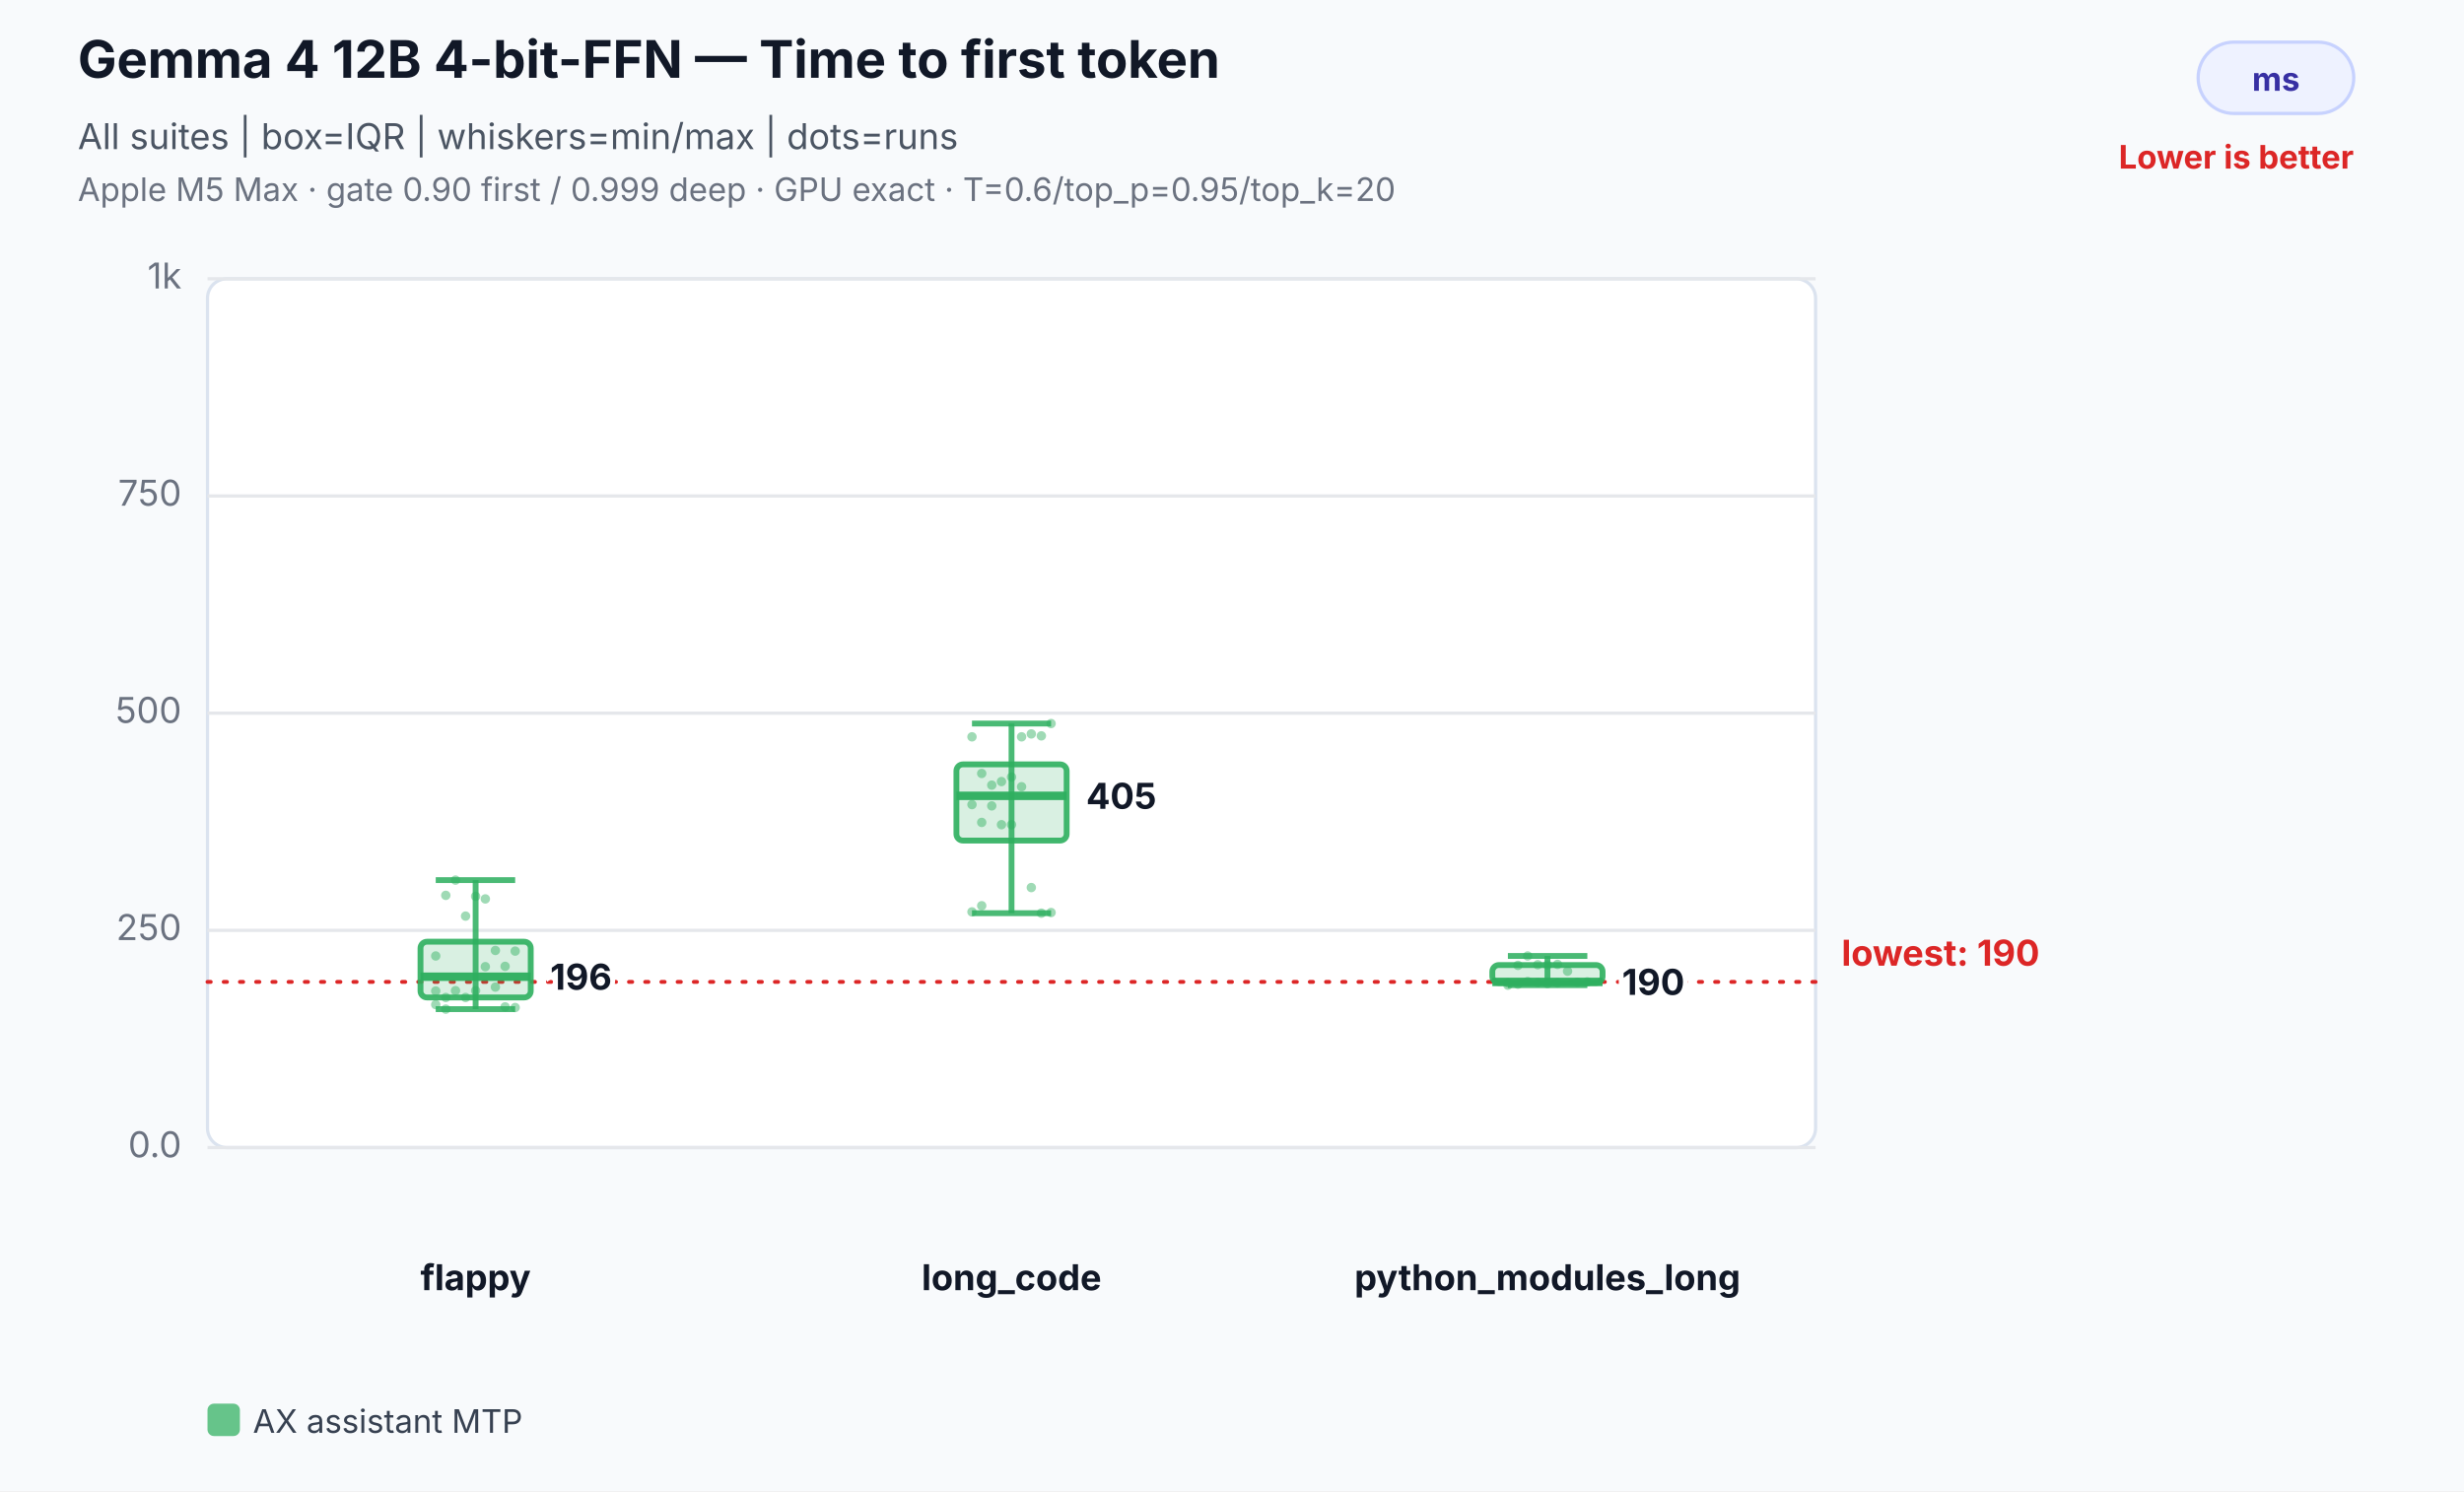
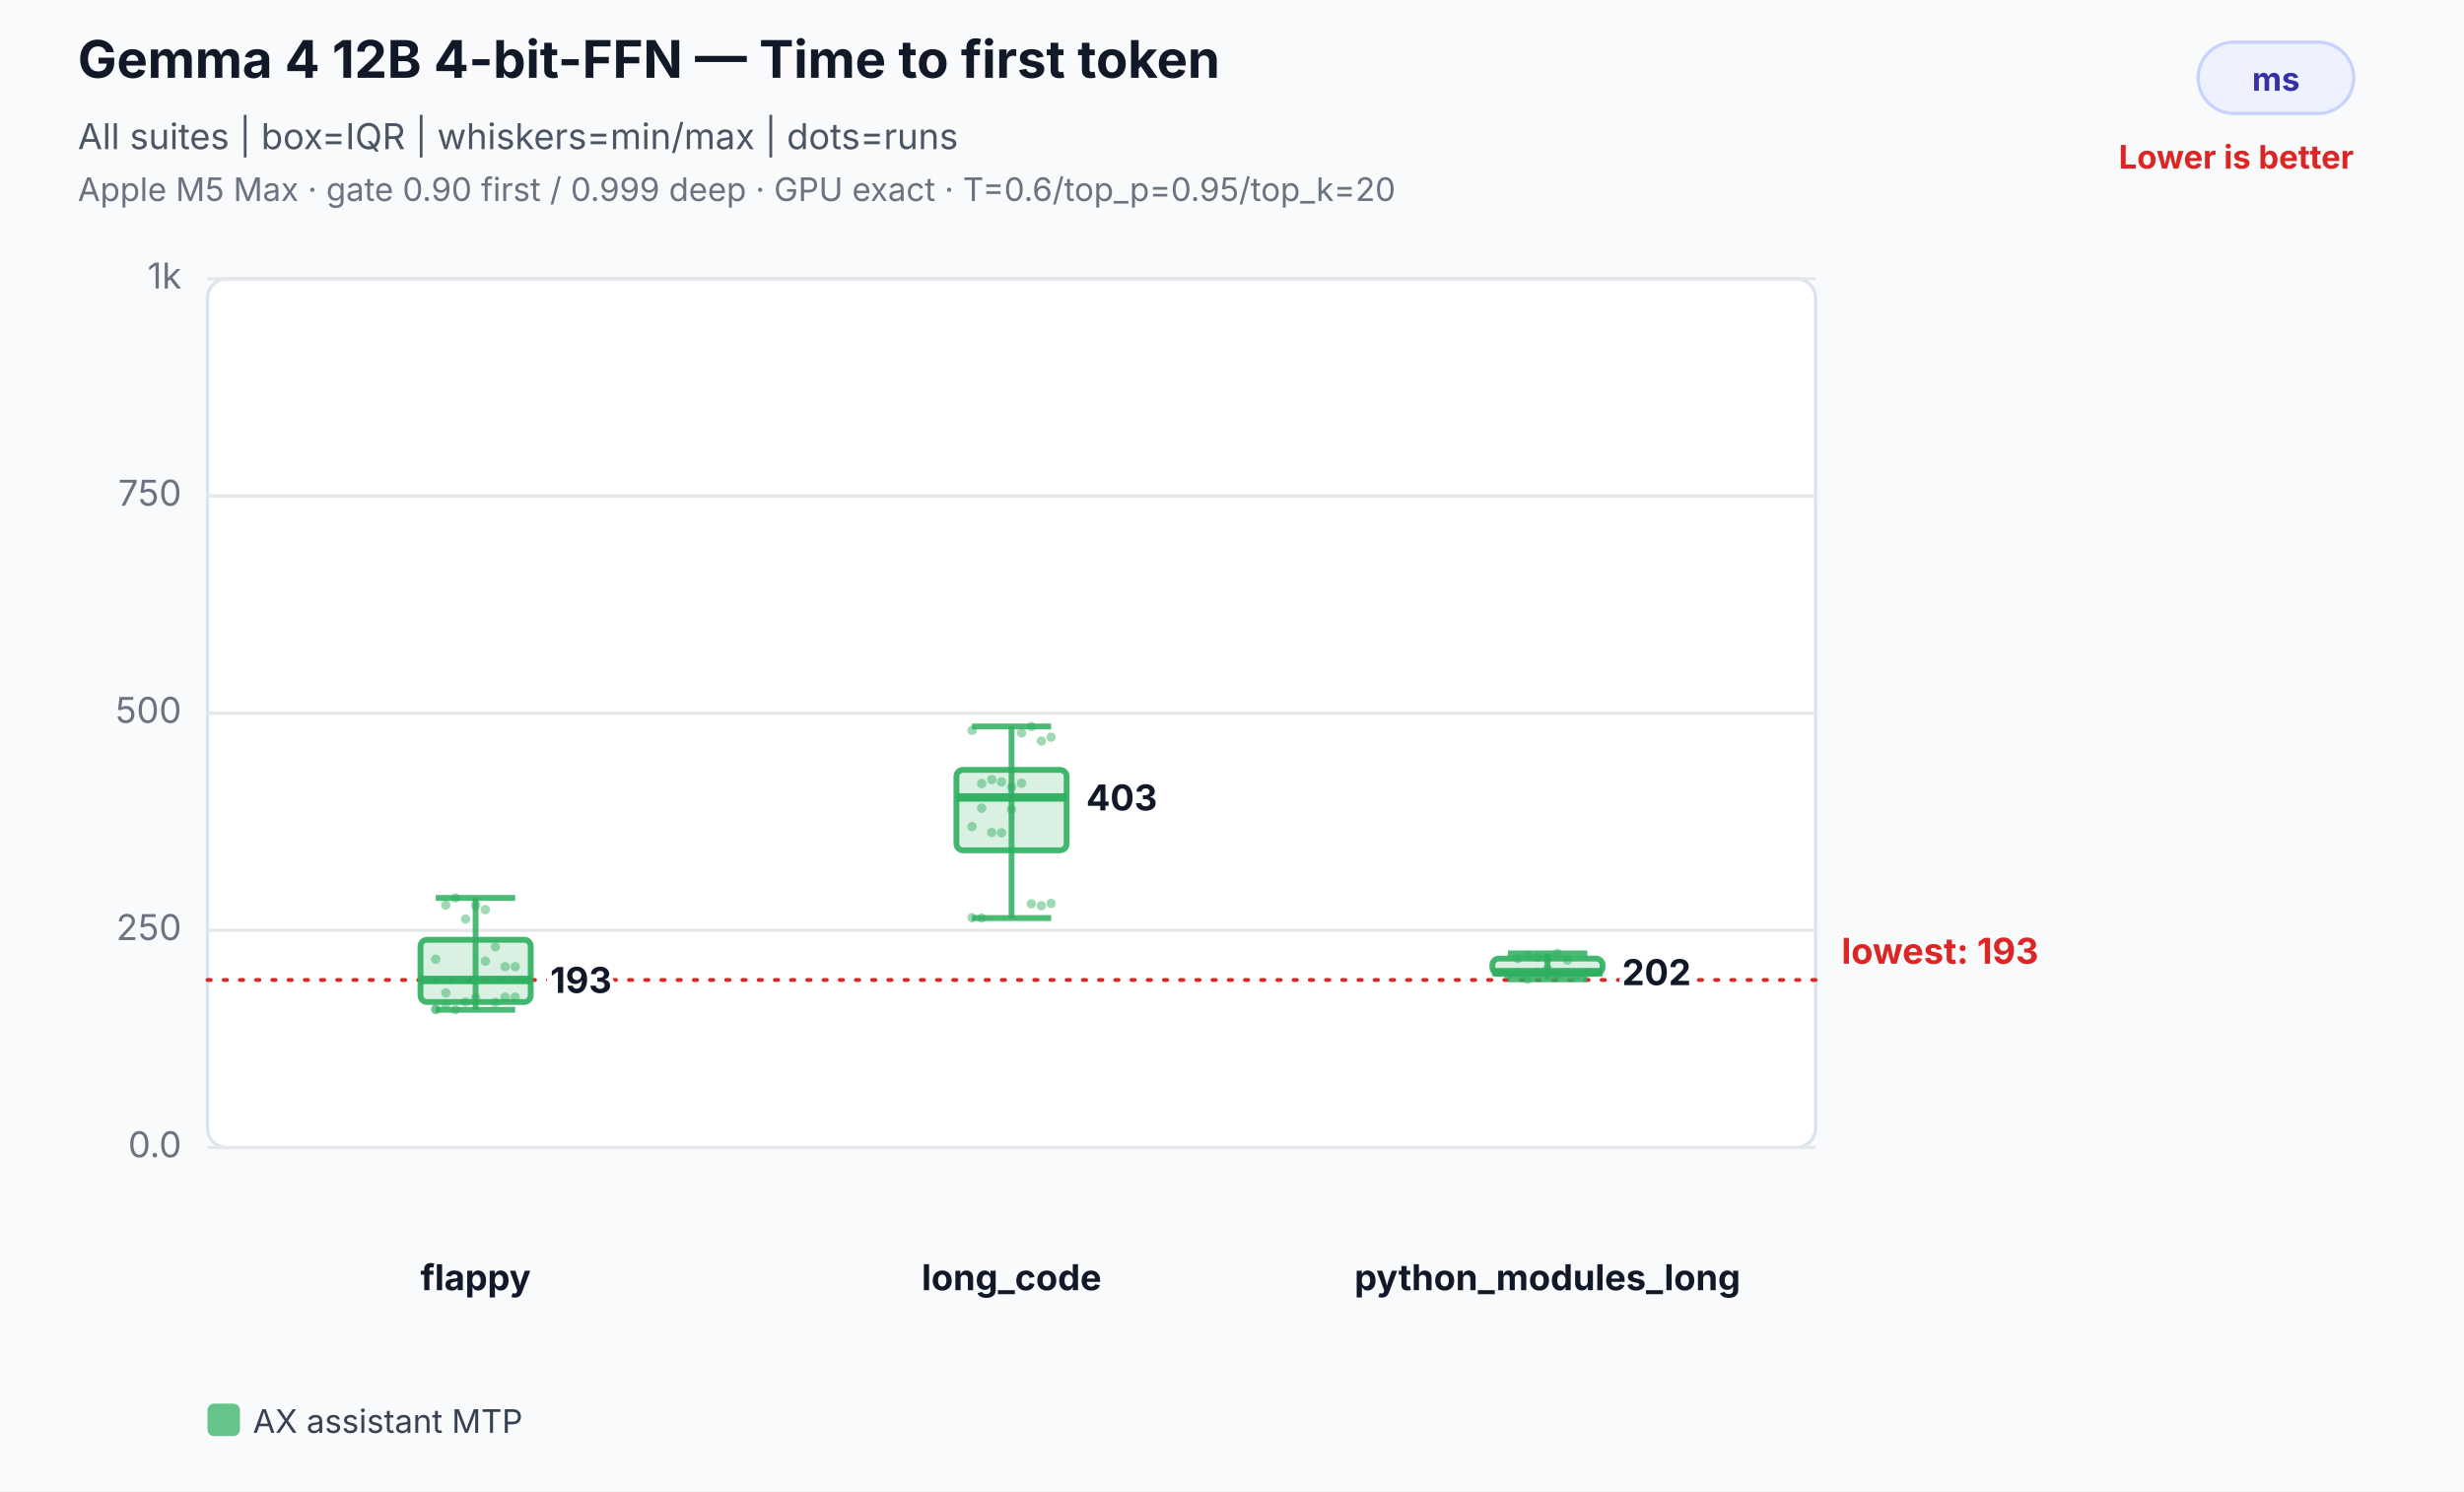
<svg xmlns="http://www.w3.org/2000/svg" width="760" height="460" viewBox="0 0 760 460" role="img" aria-labelledby="title desc">
  <rect width="100%" height="100%" fill="#f8fafc" />
  <text x="24" y="24" font-family="Inter,Segoe UI,Arial,sans-serif" font-size="16" font-weight="700" fill="#111827">Gemma 4 12B 4-bit-FFN — Time to first token</text>
  <text x="24" y="46" font-family="Inter,Segoe UI,Arial,sans-serif" font-size="11" fill="#4b5563">All suites | box=IQR | whiskers=min/max | dots=runs</text>
  <text x="24" y="62" font-family="Inter,Segoe UI,Arial,sans-serif" font-size="10" fill="#6b7280">Apple M5 Max · gate 0.90 first / 0.999 deep · GPU exact · T=0.6/top_p=0.95/top_k=20</text>
  <rect x="678" y="13" width="48" height="22" rx="11" fill="#eef2ff" stroke="#c7d2fe" />
  <text x="702.0" y="28" text-anchor="middle" font-family="Inter,Segoe UI,Arial,sans-serif" font-size="10" font-weight="700" fill="#3730a3">ms</text>
  <text x="726" y="52" text-anchor="end" font-family="Inter,Segoe UI,Arial,sans-serif" font-size="10" font-weight="700" fill="#dc2626">Lower is better</text>
  <rect x="64" y="86" width="496" height="268" rx="6" fill="#ffffff" stroke="#dbe3ef" />
  <line x1="64" y1="354.0" x2="560" y2="354.0" stroke="#e5e7eb" stroke-width="1" />
  <text x="56" y="357.0" text-anchor="end" font-family="Inter,Segoe UI,Arial,sans-serif" font-size="11" fill="#6b7280">0.0</text>
  <line x1="64" y1="287.0" x2="560" y2="287.0" stroke="#e5e7eb" stroke-width="1" />
  <text x="56" y="290.0" text-anchor="end" font-family="Inter,Segoe UI,Arial,sans-serif" font-size="11" fill="#6b7280">250</text>
  <line x1="64" y1="220.0" x2="560" y2="220.0" stroke="#e5e7eb" stroke-width="1" />
  <text x="56" y="223.0" text-anchor="end" font-family="Inter,Segoe UI,Arial,sans-serif" font-size="11" fill="#6b7280">500</text>
  <line x1="64" y1="153.0" x2="560" y2="153.0" stroke="#e5e7eb" stroke-width="1" />
  <text x="56" y="156.0" text-anchor="end" font-family="Inter,Segoe UI,Arial,sans-serif" font-size="11" fill="#6b7280">750</text>
  <line x1="64" y1="86.0" x2="560" y2="86.0" stroke="#e5e7eb" stroke-width="1" />
  <text x="56" y="89.0" text-anchor="end" font-family="Inter,Segoe UI,Arial,sans-serif" font-size="11" fill="#6b7280">1k</text>
-   <line x1="64" y1="302.9" x2="560" y2="302.9" stroke="#dc2626" stroke-width="1.2" stroke-dasharray="1 4" stroke-linecap="round" />
-   <text x="568" y="297.9" text-anchor="start" font-family="Inter,Segoe UI,Arial,sans-serif" font-size="11" font-weight="700" fill="#dc2626" data-label="lowest median">lowest: 190</text>
+   <line x1="64" y1="302.3" x2="560" y2="302.3" stroke="#dc2626" stroke-width="1.2" stroke-dasharray="1 4" stroke-linecap="round" />
+   <text x="568" y="297.3" text-anchor="start" font-family="Inter,Segoe UI,Arial,sans-serif" font-size="11" font-weight="700" fill="#dc2626" data-label="lowest median">lowest: 193</text>
  <text x="146.7" y="398" text-anchor="middle" font-family="Inter,Segoe UI,Arial,sans-serif" font-size="11" font-weight="700" fill="#111827">flappy</text>
-   <circle cx="134.4" cy="305.7" r="1.45" fill="#2eaf5f" fill-opacity="0.46" />
-   <circle cx="137.5" cy="311.3" r="1.45" fill="#2eaf5f" fill-opacity="0.46" />
-   <circle cx="140.5" cy="305.6" r="1.45" fill="#2eaf5f" fill-opacity="0.46" />
-   <circle cx="143.6" cy="307.7" r="1.45" fill="#2eaf5f" fill-opacity="0.46" />
-   <circle cx="146.7" cy="305.6" r="1.45" fill="#2eaf5f" fill-opacity="0.46" />
-   <circle cx="149.7" cy="298.2" r="1.45" fill="#2eaf5f" fill-opacity="0.46" />
-   <circle cx="152.8" cy="293.2" r="1.45" fill="#2eaf5f" fill-opacity="0.46" />
-   <circle cx="155.8" cy="298.1" r="1.45" fill="#2eaf5f" fill-opacity="0.46" />
-   <circle cx="158.9" cy="293.4" r="1.45" fill="#2eaf5f" fill-opacity="0.46" />
-   <circle cx="134.4" cy="294.9" r="1.45" fill="#2eaf5f" fill-opacity="0.46" />
-   <circle cx="137.5" cy="276.2" r="1.45" fill="#2eaf5f" fill-opacity="0.46" />
-   <circle cx="140.5" cy="271.5" r="1.45" fill="#2eaf5f" fill-opacity="0.46" />
-   <circle cx="143.6" cy="282.6" r="1.45" fill="#2eaf5f" fill-opacity="0.46" />
-   <circle cx="146.7" cy="276.5" r="1.45" fill="#2eaf5f" fill-opacity="0.46" />
-   <circle cx="149.7" cy="277.3" r="1.45" fill="#2eaf5f" fill-opacity="0.46" />
-   <circle cx="152.8" cy="304.5" r="1.45" fill="#2eaf5f" fill-opacity="0.46" />
-   <circle cx="155.8" cy="310.6" r="1.45" fill="#2eaf5f" fill-opacity="0.46" />
-   <circle cx="158.9" cy="310.8" r="1.45" fill="#2eaf5f" fill-opacity="0.46" />
-   <circle cx="134.4" cy="309.9" r="1.45" fill="#2eaf5f" fill-opacity="0.46" />
-   <circle cx="137.5" cy="307.7" r="1.45" fill="#2eaf5f" fill-opacity="0.46" />
-   <line x1="146.7" y1="271.5" x2="146.7" y2="311.3" stroke="#2eaf5f" stroke-opacity="0.86" stroke-width="1.8" />
-   <line x1="134.4" y1="271.5" x2="158.9" y2="271.5" stroke="#2eaf5f" stroke-opacity="0.86" stroke-width="1.8" />
-   <line x1="134.4" y1="311.3" x2="158.9" y2="311.3" stroke="#2eaf5f" stroke-opacity="0.86" stroke-width="1.8" />
-   <rect x="129.7" y="290.5" width="34.0" height="17.2" rx="2" fill="#2eaf5f" fill-opacity="0.18" stroke="#2eaf5f" stroke-opacity="0.9" stroke-width="1.8" />
-   <line x1="129.7" y1="301.3" x2="163.7" y2="301.3" stroke="#2eaf5f" stroke-opacity="0.96" stroke-width="2.6" />
-   <text x="169.7" y="305.3" text-anchor="start" font-family="Inter,Segoe UI,Arial,sans-serif" font-size="11" font-weight="700" fill="#111827" stroke="#ffffff" stroke-width="3" paint-order="stroke">196</text>
+   <circle cx="134.4" cy="311.5" r="1.45" fill="#2eaf5f" fill-opacity="0.46" />
+   <circle cx="137.5" cy="309.8" r="1.45" fill="#2eaf5f" fill-opacity="0.46" />
+   <circle cx="140.5" cy="311.5" r="1.45" fill="#2eaf5f" fill-opacity="0.46" />
+   <circle cx="143.6" cy="309.1" r="1.45" fill="#2eaf5f" fill-opacity="0.46" />
+   <circle cx="146.7" cy="307.8" r="1.45" fill="#2eaf5f" fill-opacity="0.46" />
+   <circle cx="149.7" cy="296.5" r="1.45" fill="#2eaf5f" fill-opacity="0.46" />
+   <circle cx="152.8" cy="292.1" r="1.45" fill="#2eaf5f" fill-opacity="0.46" />
+   <circle cx="155.8" cy="298.2" r="1.45" fill="#2eaf5f" fill-opacity="0.46" />
+   <circle cx="158.9" cy="298.2" r="1.45" fill="#2eaf5f" fill-opacity="0.46" />
+   <circle cx="134.4" cy="295.9" r="1.45" fill="#2eaf5f" fill-opacity="0.46" />
+   <circle cx="137.5" cy="279.2" r="1.45" fill="#2eaf5f" fill-opacity="0.46" />
+   <circle cx="140.5" cy="277.0" r="1.45" fill="#2eaf5f" fill-opacity="0.46" />
+   <circle cx="143.6" cy="283.5" r="1.45" fill="#2eaf5f" fill-opacity="0.46" />
+   <circle cx="146.7" cy="279.3" r="1.45" fill="#2eaf5f" fill-opacity="0.46" />
+   <circle cx="149.7" cy="280.6" r="1.45" fill="#2eaf5f" fill-opacity="0.46" />
+   <circle cx="152.8" cy="309.2" r="1.45" fill="#2eaf5f" fill-opacity="0.46" />
+   <circle cx="155.8" cy="307.6" r="1.45" fill="#2eaf5f" fill-opacity="0.46" />
+   <circle cx="158.9" cy="307.6" r="1.45" fill="#2eaf5f" fill-opacity="0.46" />
+   <circle cx="134.4" cy="311.2" r="1.45" fill="#2eaf5f" fill-opacity="0.46" />
+   <circle cx="137.5" cy="306.3" r="1.45" fill="#2eaf5f" fill-opacity="0.46" />
+   <line x1="146.7" y1="277.0" x2="146.7" y2="311.5" stroke="#2eaf5f" stroke-opacity="0.86" stroke-width="1.8" />
+   <line x1="134.4" y1="277.0" x2="158.9" y2="277.0" stroke="#2eaf5f" stroke-opacity="0.86" stroke-width="1.8" />
+   <line x1="134.4" y1="311.5" x2="158.9" y2="311.5" stroke="#2eaf5f" stroke-opacity="0.86" stroke-width="1.8" />
+   <rect x="129.7" y="289.9" width="34.0" height="19.2" rx="2" fill="#2eaf5f" fill-opacity="0.18" stroke="#2eaf5f" stroke-opacity="0.9" stroke-width="1.8" />
+   <line x1="129.7" y1="302.3" x2="163.7" y2="302.3" stroke="#2eaf5f" stroke-opacity="0.96" stroke-width="2.6" />
+   <text x="169.7" y="306.3" text-anchor="start" font-family="Inter,Segoe UI,Arial,sans-serif" font-size="11" font-weight="700" fill="#111827" stroke="#ffffff" stroke-width="3" paint-order="stroke">193</text>
  <text x="312.0" y="398" text-anchor="middle" font-family="Inter,Segoe UI,Arial,sans-serif" font-size="11" font-weight="700" fill="#111827">long_code</text>
-   <circle cx="299.8" cy="248.2" r="1.45" fill="#2eaf5f" fill-opacity="0.46" />
-   <circle cx="302.8" cy="253.7" r="1.45" fill="#2eaf5f" fill-opacity="0.46" />
-   <circle cx="305.9" cy="248.6" r="1.45" fill="#2eaf5f" fill-opacity="0.46" />
-   <circle cx="308.9" cy="254.4" r="1.45" fill="#2eaf5f" fill-opacity="0.46" />
-   <circle cx="312.0" cy="254.4" r="1.45" fill="#2eaf5f" fill-opacity="0.46" />
-   <circle cx="315.1" cy="227.3" r="1.45" fill="#2eaf5f" fill-opacity="0.46" />
-   <circle cx="318.1" cy="226.4" r="1.45" fill="#2eaf5f" fill-opacity="0.46" />
-   <circle cx="321.2" cy="227.0" r="1.45" fill="#2eaf5f" fill-opacity="0.46" />
-   <circle cx="324.2" cy="223.2" r="1.45" fill="#2eaf5f" fill-opacity="0.46" />
-   <circle cx="299.8" cy="227.3" r="1.45" fill="#2eaf5f" fill-opacity="0.46" />
-   <circle cx="302.8" cy="238.6" r="1.45" fill="#2eaf5f" fill-opacity="0.46" />
-   <circle cx="305.9" cy="242.2" r="1.45" fill="#2eaf5f" fill-opacity="0.46" />
-   <circle cx="308.9" cy="241.1" r="1.45" fill="#2eaf5f" fill-opacity="0.46" />
-   <circle cx="312.0" cy="239.7" r="1.45" fill="#2eaf5f" fill-opacity="0.46" />
-   <circle cx="315.1" cy="242.7" r="1.45" fill="#2eaf5f" fill-opacity="0.46" />
-   <circle cx="318.1" cy="273.8" r="1.45" fill="#2eaf5f" fill-opacity="0.46" />
-   <circle cx="321.2" cy="281.7" r="1.45" fill="#2eaf5f" fill-opacity="0.46" />
-   <circle cx="324.2" cy="281.5" r="1.45" fill="#2eaf5f" fill-opacity="0.46" />
-   <circle cx="299.8" cy="281.3" r="1.45" fill="#2eaf5f" fill-opacity="0.46" />
-   <circle cx="302.8" cy="279.4" r="1.45" fill="#2eaf5f" fill-opacity="0.46" />
-   <line x1="312.0" y1="223.2" x2="312.0" y2="281.7" stroke="#2eaf5f" stroke-opacity="0.86" stroke-width="1.8" />
-   <line x1="299.8" y1="223.2" x2="324.2" y2="223.2" stroke="#2eaf5f" stroke-opacity="0.86" stroke-width="1.8" />
-   <line x1="299.8" y1="281.7" x2="324.2" y2="281.7" stroke="#2eaf5f" stroke-opacity="0.86" stroke-width="1.8" />
-   <rect x="295.0" y="235.8" width="34.0" height="23.5" rx="2" fill="#2eaf5f" fill-opacity="0.18" stroke="#2eaf5f" stroke-opacity="0.9" stroke-width="1.8" />
-   <line x1="295.0" y1="245.5" x2="329.0" y2="245.5" stroke="#2eaf5f" stroke-opacity="0.96" stroke-width="2.6" />
-   <text x="335.0" y="249.5" text-anchor="start" font-family="Inter,Segoe UI,Arial,sans-serif" font-size="11" font-weight="700" fill="#111827" stroke="#ffffff" stroke-width="3" paint-order="stroke">405</text>
+   <circle cx="299.8" cy="255.0" r="1.45" fill="#2eaf5f" fill-opacity="0.46" />
+   <circle cx="302.8" cy="249.3" r="1.45" fill="#2eaf5f" fill-opacity="0.46" />
+   <circle cx="305.9" cy="256.8" r="1.45" fill="#2eaf5f" fill-opacity="0.46" />
+   <circle cx="308.9" cy="256.9" r="1.45" fill="#2eaf5f" fill-opacity="0.46" />
+   <circle cx="312.0" cy="249.7" r="1.45" fill="#2eaf5f" fill-opacity="0.46" />
+   <circle cx="315.1" cy="226.1" r="1.45" fill="#2eaf5f" fill-opacity="0.46" />
+   <circle cx="318.1" cy="224.1" r="1.45" fill="#2eaf5f" fill-opacity="0.46" />
+   <circle cx="321.2" cy="228.6" r="1.45" fill="#2eaf5f" fill-opacity="0.46" />
+   <circle cx="324.2" cy="227.4" r="1.45" fill="#2eaf5f" fill-opacity="0.46" />
+   <circle cx="299.8" cy="225.3" r="1.45" fill="#2eaf5f" fill-opacity="0.46" />
+   <circle cx="302.8" cy="241.7" r="1.45" fill="#2eaf5f" fill-opacity="0.46" />
+   <circle cx="305.9" cy="240.5" r="1.45" fill="#2eaf5f" fill-opacity="0.46" />
+   <circle cx="308.9" cy="241.2" r="1.45" fill="#2eaf5f" fill-opacity="0.46" />
+   <circle cx="312.0" cy="242.8" r="1.45" fill="#2eaf5f" fill-opacity="0.46" />
+   <circle cx="315.1" cy="241.6" r="1.45" fill="#2eaf5f" fill-opacity="0.46" />
+   <circle cx="318.1" cy="278.8" r="1.45" fill="#2eaf5f" fill-opacity="0.46" />
+   <circle cx="321.2" cy="279.4" r="1.45" fill="#2eaf5f" fill-opacity="0.46" />
+   <circle cx="324.2" cy="278.7" r="1.45" fill="#2eaf5f" fill-opacity="0.46" />
+   <circle cx="299.8" cy="283.1" r="1.45" fill="#2eaf5f" fill-opacity="0.46" />
+   <circle cx="302.8" cy="283.2" r="1.45" fill="#2eaf5f" fill-opacity="0.46" />
+   <line x1="312.0" y1="224.1" x2="312.0" y2="283.2" stroke="#2eaf5f" stroke-opacity="0.86" stroke-width="1.8" />
+   <line x1="299.8" y1="224.1" x2="324.2" y2="224.1" stroke="#2eaf5f" stroke-opacity="0.86" stroke-width="1.8" />
+   <line x1="299.8" y1="283.2" x2="324.2" y2="283.2" stroke="#2eaf5f" stroke-opacity="0.86" stroke-width="1.8" />
+   <rect x="295.0" y="237.5" width="34.0" height="24.8" rx="2" fill="#2eaf5f" fill-opacity="0.18" stroke="#2eaf5f" stroke-opacity="0.9" stroke-width="1.8" />
+   <line x1="295.0" y1="246.0" x2="329.0" y2="246.0" stroke="#2eaf5f" stroke-opacity="0.96" stroke-width="2.6" />
+   <text x="335.0" y="250.0" text-anchor="start" font-family="Inter,Segoe UI,Arial,sans-serif" font-size="11" font-weight="700" fill="#111827" stroke="#ffffff" stroke-width="3" paint-order="stroke">403</text>
  <text x="477.3" y="398" text-anchor="middle" font-family="Inter,Segoe UI,Arial,sans-serif" font-size="11" font-weight="700" fill="#111827">python_modules_long</text>
-   <circle cx="465.1" cy="303.9" r="1.45" fill="#2eaf5f" fill-opacity="0.46" />
-   <circle cx="468.2" cy="303.6" r="1.45" fill="#2eaf5f" fill-opacity="0.46" />
-   <circle cx="471.2" cy="302.8" r="1.45" fill="#2eaf5f" fill-opacity="0.46" />
-   <circle cx="474.3" cy="303.1" r="1.45" fill="#2eaf5f" fill-opacity="0.46" />
-   <circle cx="477.3" cy="303.4" r="1.45" fill="#2eaf5f" fill-opacity="0.46" />
-   <circle cx="480.4" cy="303.2" r="1.45" fill="#2eaf5f" fill-opacity="0.46" />
-   <circle cx="483.5" cy="299.6" r="1.45" fill="#2eaf5f" fill-opacity="0.46" />
-   <circle cx="486.5" cy="303.0" r="1.45" fill="#2eaf5f" fill-opacity="0.46" />
-   <circle cx="489.6" cy="302.9" r="1.45" fill="#2eaf5f" fill-opacity="0.46" />
-   <circle cx="465.1" cy="303.2" r="1.45" fill="#2eaf5f" fill-opacity="0.46" />
-   <circle cx="468.2" cy="297.8" r="1.45" fill="#2eaf5f" fill-opacity="0.46" />
-   <circle cx="471.2" cy="294.9" r="1.45" fill="#2eaf5f" fill-opacity="0.46" />
-   <circle cx="474.3" cy="297.6" r="1.45" fill="#2eaf5f" fill-opacity="0.46" />
-   <circle cx="477.3" cy="297.7" r="1.45" fill="#2eaf5f" fill-opacity="0.46" />
-   <circle cx="480.4" cy="297.5" r="1.45" fill="#2eaf5f" fill-opacity="0.46" />
-   <line x1="477.3" y1="294.9" x2="477.3" y2="303.9" stroke="#2eaf5f" stroke-opacity="0.86" stroke-width="1.8" />
-   <line x1="465.1" y1="294.9" x2="489.6" y2="294.9" stroke="#2eaf5f" stroke-opacity="0.86" stroke-width="1.8" />
-   <line x1="465.1" y1="303.9" x2="489.6" y2="303.9" stroke="#2eaf5f" stroke-opacity="0.86" stroke-width="1.8" />
-   <rect x="460.3" y="297.7" width="34.0" height="5.5" rx="2" fill="#2eaf5f" fill-opacity="0.18" stroke="#2eaf5f" stroke-opacity="0.9" stroke-width="1.8" />
-   <line x1="460.3" y1="302.9" x2="494.3" y2="302.9" stroke="#2eaf5f" stroke-opacity="0.96" stroke-width="2.6" />
-   <text x="500.3" y="306.9" text-anchor="start" font-family="Inter,Segoe UI,Arial,sans-serif" font-size="11" font-weight="700" fill="#111827" stroke="#ffffff" stroke-width="3" paint-order="stroke">190</text>
+   <circle cx="465.1" cy="300.5" r="1.45" fill="#2eaf5f" fill-opacity="0.46" />
+   <circle cx="468.2" cy="300.0" r="1.45" fill="#2eaf5f" fill-opacity="0.46" />
+   <circle cx="471.2" cy="302.1" r="1.45" fill="#2eaf5f" fill-opacity="0.46" />
+   <circle cx="474.3" cy="299.9" r="1.45" fill="#2eaf5f" fill-opacity="0.46" />
+   <circle cx="477.3" cy="298.8" r="1.45" fill="#2eaf5f" fill-opacity="0.46" />
+   <circle cx="480.4" cy="300.5" r="1.45" fill="#2eaf5f" fill-opacity="0.46" />
+   <circle cx="483.5" cy="296.2" r="1.45" fill="#2eaf5f" fill-opacity="0.46" />
+   <circle cx="486.5" cy="300.7" r="1.45" fill="#2eaf5f" fill-opacity="0.46" />
+   <circle cx="489.6" cy="300.0" r="1.45" fill="#2eaf5f" fill-opacity="0.46" />
+   <circle cx="465.1" cy="300.6" r="1.45" fill="#2eaf5f" fill-opacity="0.46" />
+   <circle cx="468.2" cy="295.7" r="1.45" fill="#2eaf5f" fill-opacity="0.46" />
+   <circle cx="471.2" cy="294.7" r="1.45" fill="#2eaf5f" fill-opacity="0.46" />
+   <circle cx="474.3" cy="295.3" r="1.45" fill="#2eaf5f" fill-opacity="0.46" />
+   <circle cx="477.3" cy="295.8" r="1.45" fill="#2eaf5f" fill-opacity="0.46" />
+   <circle cx="480.4" cy="294.1" r="1.45" fill="#2eaf5f" fill-opacity="0.46" />
+   <line x1="477.3" y1="294.1" x2="477.3" y2="302.1" stroke="#2eaf5f" stroke-opacity="0.86" stroke-width="1.8" />
+   <line x1="465.1" y1="294.1" x2="489.6" y2="294.1" stroke="#2eaf5f" stroke-opacity="0.86" stroke-width="1.8" />
+   <line x1="465.1" y1="302.1" x2="489.6" y2="302.1" stroke="#2eaf5f" stroke-opacity="0.86" stroke-width="1.8" />
+   <rect x="460.3" y="295.7" width="34.0" height="4.7" rx="2" fill="#2eaf5f" fill-opacity="0.18" stroke="#2eaf5f" stroke-opacity="0.9" stroke-width="1.8" />
+   <line x1="460.3" y1="299.9" x2="494.3" y2="299.9" stroke="#2eaf5f" stroke-opacity="0.96" stroke-width="2.6" />
+   <text x="500.3" y="303.9" text-anchor="start" font-family="Inter,Segoe UI,Arial,sans-serif" font-size="11" font-weight="700" fill="#111827" stroke="#ffffff" stroke-width="3" paint-order="stroke">202</text>
  <rect x="64.0" y="433" width="10" height="10" rx="2" fill="#2eaf5f" fill-opacity="0.72" />
  <text x="78.0" y="442" font-family="Inter,Segoe UI,Arial,sans-serif" font-size="10" fill="#374151">AX assistant MTP</text>
</svg>
